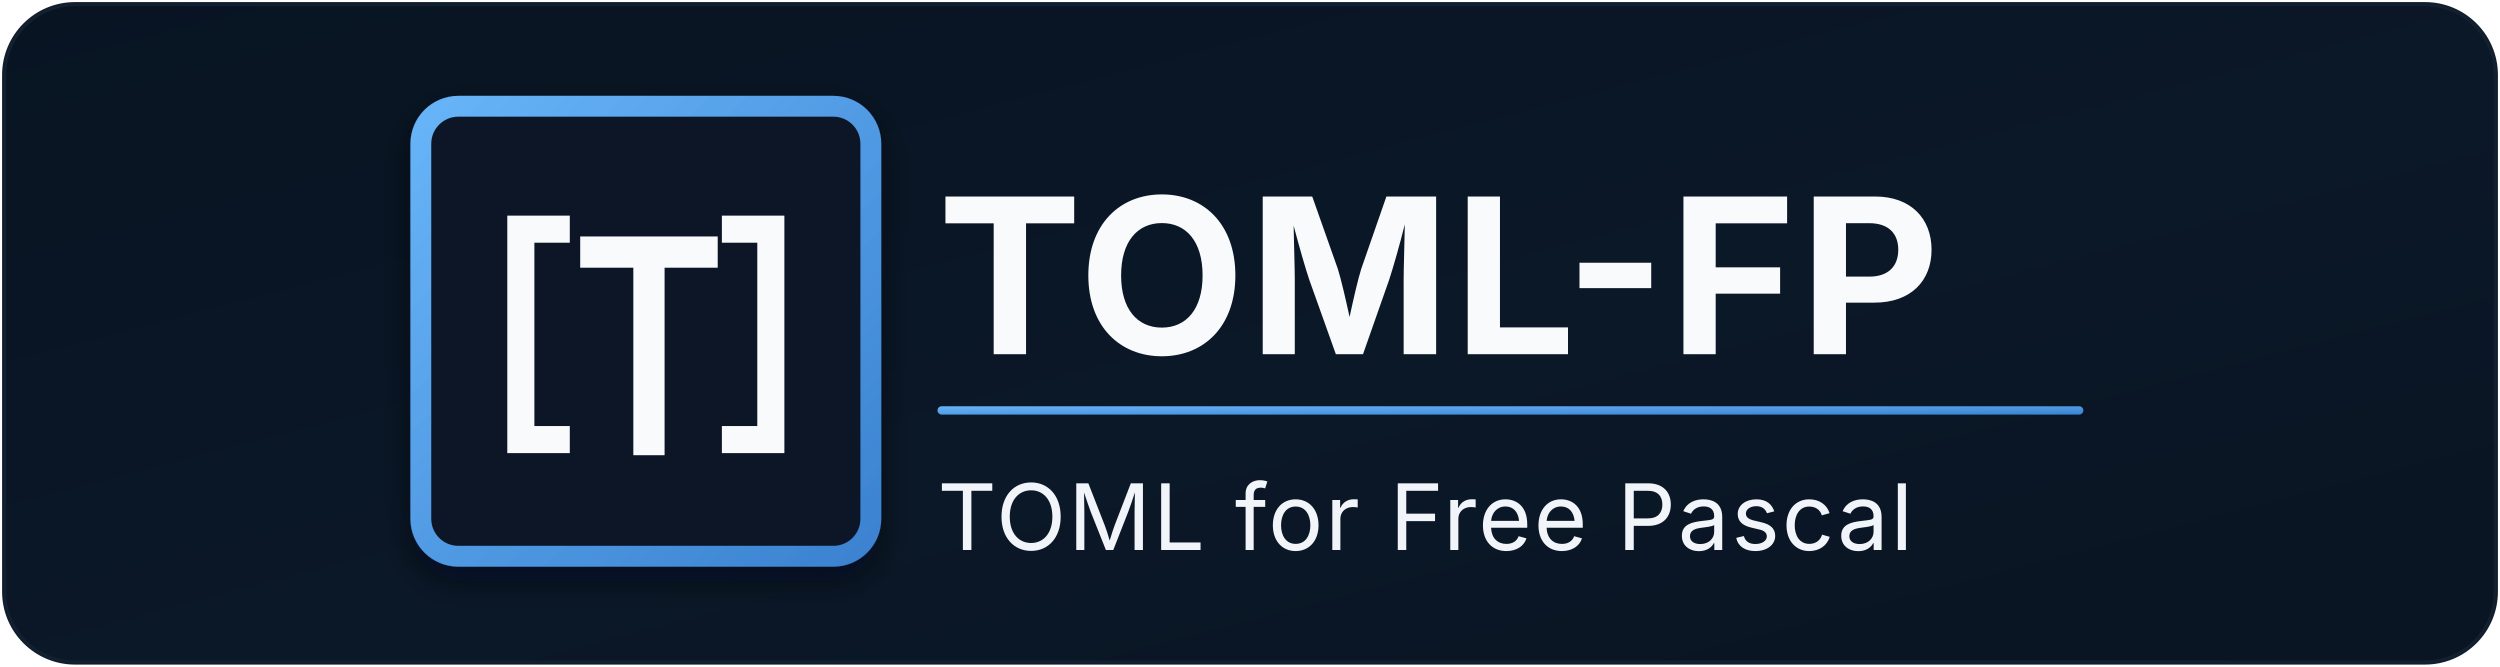
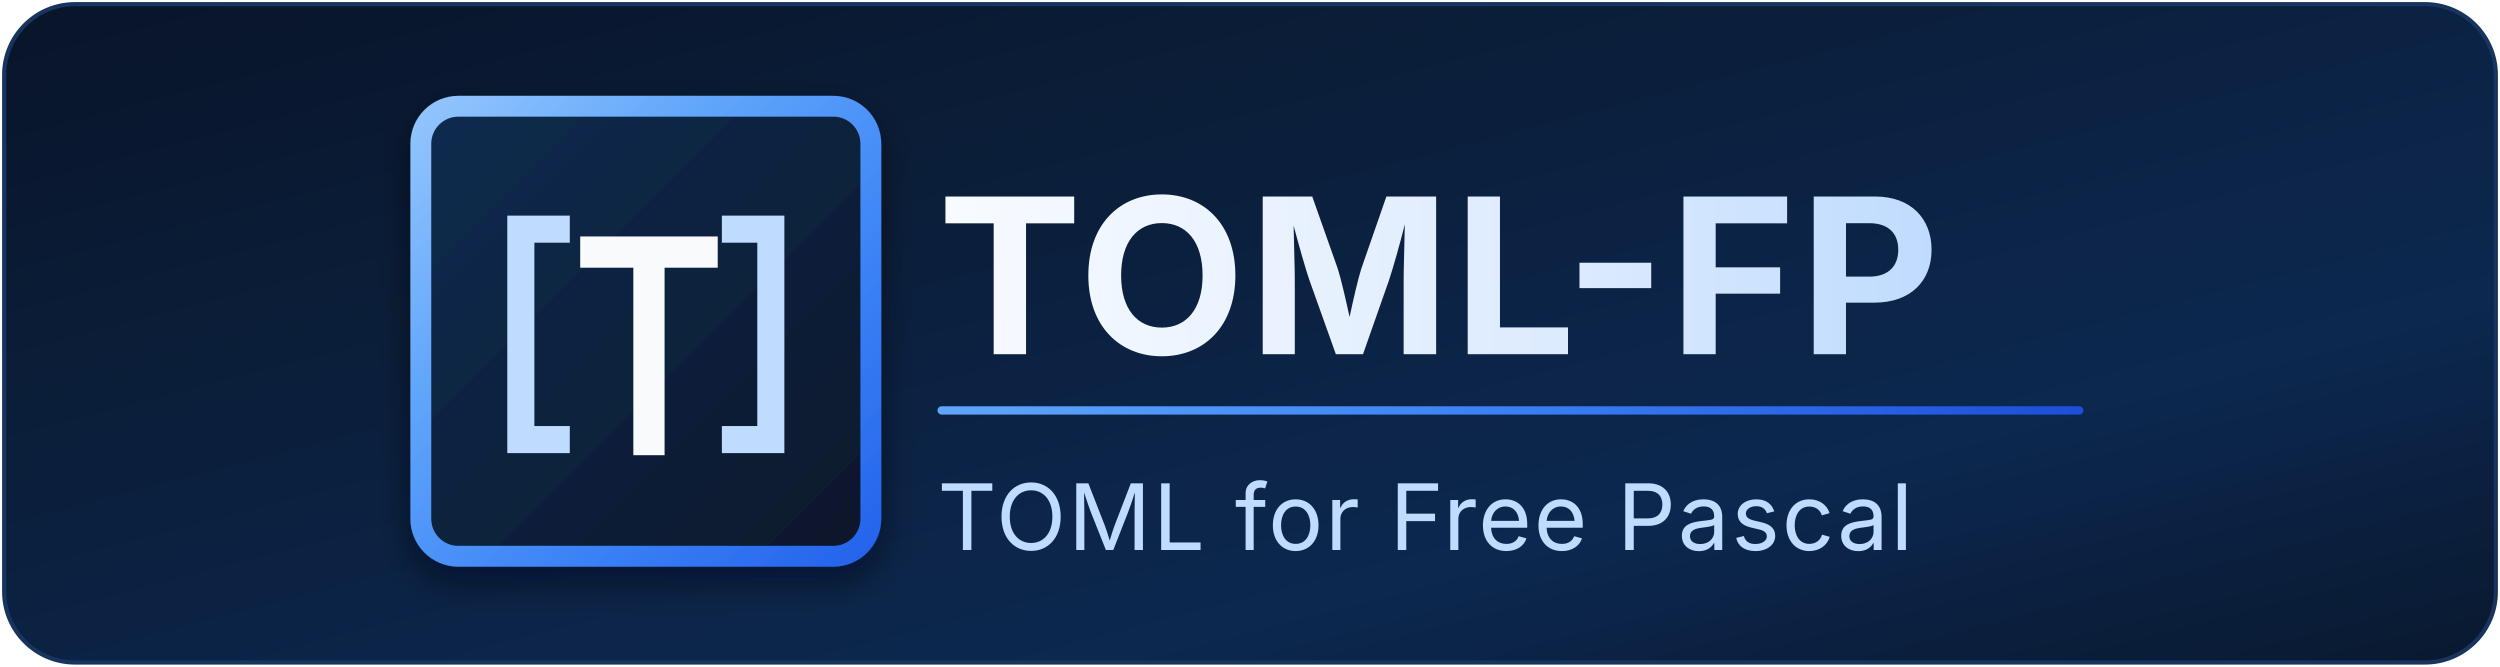
<svg xmlns="http://www.w3.org/2000/svg" width="1200" height="320" viewBox="0 0 1200 320" role="img" aria-labelledby="title description">
  <defs>
    <linearGradient id="panel" x1="0" y1="0" x2="1" y2="1">
-       <stop offset="0" stop-color="#07111d" />
-       <stop offset="0.55" stop-color="#0a1624" />
-       <stop offset="1" stop-color="#08121d" />
+       <stop offset="0" stop-color="#06111f" />
+       <stop offset="0.38" stop-color="#0a1d33" />
+       <stop offset="0.72" stop-color="#0b2647" />
+       <stop offset="1" stop-color="#071524" />
    </linearGradient>
    <radialGradient id="panelGlow" cx="0" cy="0" r="1" gradientTransform="translate(340 130) rotate(12) scale(500 240)">
-       <stop offset="0" stop-color="#18314f" stop-opacity="0.34" />
-       <stop offset="1" stop-color="#18314f" stop-opacity="0" />
+       <stop offset="0" stop-color="#2563eb" stop-opacity="0.22" />
+       <stop offset="0.55" stop-color="#1d4ed8" stop-opacity="0.10" />
+       <stop offset="1" stop-color="#1d4ed8" stop-opacity="0" />
    </radialGradient>
+     <linearGradient id="markSurface" x1="0" y1="0" x2="1" y2="1">
+       <stop offset="0" stop-color="#102d50" />
+       <stop offset="0.55" stop-color="#0c203b" />
+       <stop offset="1" stop-color="#081729" />
+     </linearGradient>
    <linearGradient id="accent" x1="0" y1="0" x2="1" y2="1">
-       <stop offset="0" stop-color="#67b4f8" />
-       <stop offset="1" stop-color="#3b82d0" />
+       <stop offset="0" stop-color="#93c5fd" />
+       <stop offset="0.32" stop-color="#60a5fa" />
+       <stop offset="0.68" stop-color="#3b82f6" />
+       <stop offset="1" stop-color="#2563eb" />
+     </linearGradient>
+     <linearGradient id="rule" x1="0" y1="0" x2="1" y2="0">
+       <stop offset="0" stop-color="#60a5fa" />
+       <stop offset="0.48" stop-color="#3b82f6" />
+       <stop offset="1" stop-color="#1d4ed8" />
+     </linearGradient>
+     <linearGradient id="wordmark" x1="0" y1="0" x2="1" y2="0">
+       <stop offset="0" stop-color="#f8fbff" />
+       <stop offset="0.65" stop-color="#dbeafe" />
+       <stop offset="1" stop-color="#bfdbfe" />
    </linearGradient>
    <filter id="markShadow" x="-25%" y="-25%" width="150%" height="150%">
      <feDropShadow dx="0" dy="7" stdDeviation="8" flood-color="#02060c" flood-opacity="0.5" />
    </filter>
  </defs>
-   <rect x="2" y="2" width="1196" height="316" rx="34" fill="url(#panel)" stroke="#111e2d" stroke-width="2" />
+   <rect x="2" y="2" width="1196" height="316" rx="34" fill="url(#panel)" stroke="#17345a" stroke-width="2" />
  <rect x="2" y="2" width="1196" height="316" rx="34" fill="url(#panelGlow)" />
  <g filter="url(#markShadow)" aria-label="TOML mark">
-     <rect x="202" y="51" width="216" height="216" rx="18" fill="#0b1726" stroke="url(#accent)" stroke-width="10" />
-     <path d="M267 110h-17v101h17 M353 110h17v101h-17" fill="none" stroke="#f8fafc" stroke-width="13" stroke-linecap="square" stroke-linejoin="miter" />
+     <rect x="202" y="51" width="216" height="216" rx="18" fill="url(#markSurface)" stroke="url(#accent)" stroke-width="10" />
+     <path d="M267 110h-17v101h17 M353 110h17v101h-17" fill="none" stroke="#bfdbfe" stroke-width="13" stroke-linecap="square" stroke-linejoin="miter" />
    <path d="M286 121h51 M311.5 121v90" fill="none" stroke="#f8fafc" stroke-width="15" stroke-linecap="square" />
  </g>
-   <text x="450" y="170" fill="#f8fafc" font-family="Inter, Segoe UI, Helvetica Neue, Arial, sans-serif" font-size="104" font-weight="750" letter-spacing="1.5">TOML-FP</text>
-   <rect x="450" y="195" width="550" height="4" rx="2" fill="url(#accent)" />
-   <text x="450" y="264" fill="#f1f5f9" font-family="Inter, Segoe UI, Helvetica Neue, Arial, sans-serif" font-size="44" font-weight="400" letter-spacing="1">TOML for Free Pascal</text>
+   <text x="450" y="170" fill="url(#wordmark)" font-family="Inter, Segoe UI, Helvetica Neue, Arial, sans-serif" font-size="104" font-weight="750" letter-spacing="1.5">TOML-FP</text>
+   <rect x="450" y="195" width="550" height="4" rx="2" fill="url(#rule)" />
+   <text x="450" y="264" fill="#bfdbfe" font-family="Inter, Segoe UI, Helvetica Neue, Arial, sans-serif" font-size="44" font-weight="400" letter-spacing="1">TOML for Free Pascal</text>
</svg>
